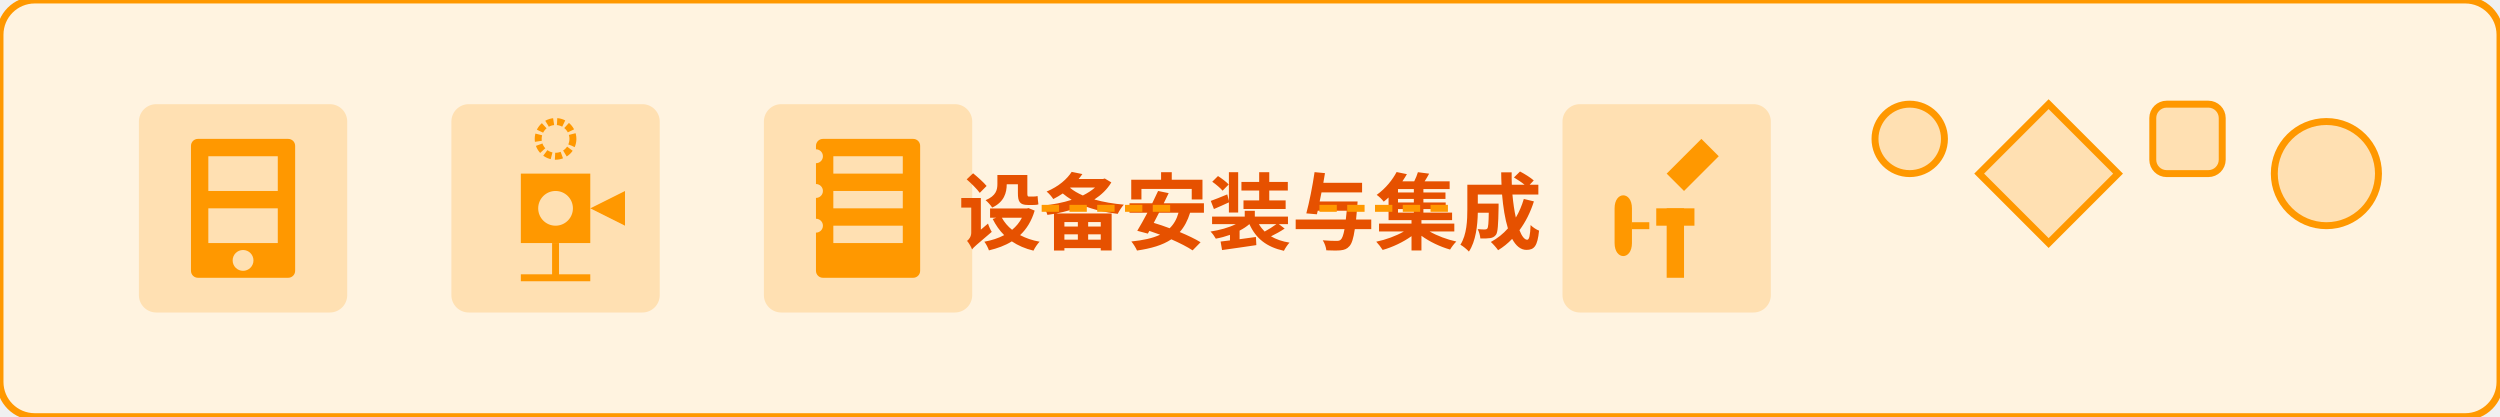
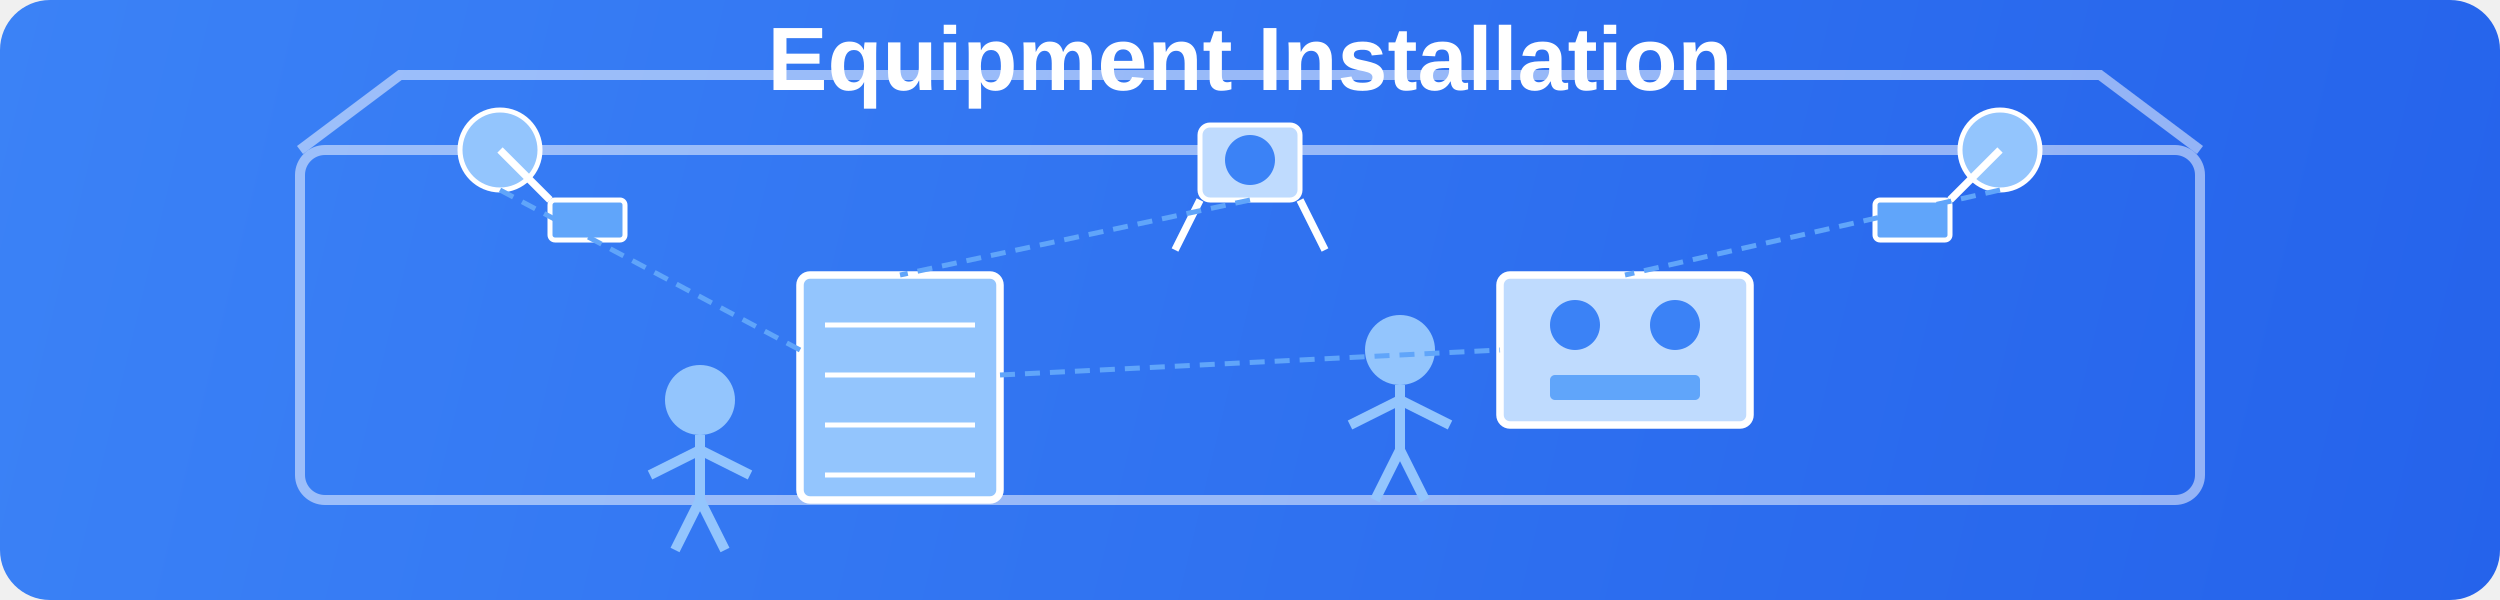
- <svg xmlns="http://www.w3.org/2000/svg" width="720" height="120" viewBox="0 0 720 120">
-   <rect width="720" height="120" rx="10" fill="#FFF3E0" stroke="#FF9800" stroke-width="2" />
-   <g transform="translate(40, 30)">
-     <rect x="0" y="0" width="60" height="60" rx="5" fill="#FFE0B2" />
-     <rect x="15" y="10" width="30" height="40" rx="2" fill="#FF9800" />
-     <rect x="20" y="15" width="20" height="10" fill="#FFE0B2" />
-     <rect x="20" y="30" width="20" height="10" fill="#FFE0B2" />
-     <circle cx="30" cy="45" r="3" fill="#FFE0B2" />
-   </g>
-   <g transform="translate(130, 30)">
-     <rect x="0" y="0" width="60" height="60" rx="5" fill="#FFE0B2" />
-     <path d="M20,20 L40,20 L40,40 L20,40 Z" fill="#FF9800" />
-     <path d="M40,30 L50,25 L50,35 L40,30 Z" fill="#FF9800" />
-     <rect x="25" y="25" width="10" height="10" rx="5" fill="#FFE0B2" />
-     <path d="M20,50 L40,50" stroke="#FF9800" stroke-width="2" />
-     <path d="M30,40 L30,50" stroke="#FF9800" stroke-width="2" />
-     <circle cx="30" cy="10" r="5" fill="none" stroke="#FF9800" stroke-width="2" stroke-dasharray="2,1" />
-   </g>
-   <g transform="translate(220, 30)">
-     <rect x="0" y="0" width="60" height="60" rx="5" fill="#FFE0B2" />
-     <rect x="15" y="10" width="30" height="40" rx="2" fill="#FF9800" />
-     <rect x="20" y="15" width="20" height="5" fill="#FFE0B2" />
-     <rect x="20" y="25" width="20" height="5" fill="#FFE0B2" />
-     <rect x="20" y="35" width="20" height="5" fill="#FFE0B2" />
-     <circle cx="15" cy="15" r="2" fill="#FFE0B2" />
-     <circle cx="15" cy="25" r="2" fill="#FFE0B2" />
-     <circle cx="15" cy="35" r="2" fill="#FFE0B2" />
-   </g>
-   <text x="360" y="70" font-family="Arial, sans-serif" font-size="24" font-weight="bold" text-anchor="middle" fill="#E65100">设备安装与集成</text>
-   <path d="M300,60 L340,60" stroke="#FF9800" stroke-width="2" stroke-dasharray="5,3" />
-   <path d="M380,60 L420,60" stroke="#FF9800" stroke-width="2" stroke-dasharray="5,3" />
-   <g transform="translate(450, 30)">
-     <rect x="0" y="0" width="60" height="60" rx="5" fill="#FFE0B2" />
-     <path d="M25,15 L35,25 L45,15 L40,10 L30,20 L20,10 Z" fill="#FF9800" />
-     <rect x="30" y="30" width="5" height="20" fill="#FF9800" />
-     <path d="M27,30 L38,30 L38,35 L27,35 Z" fill="#FF9800" />
-     <path d="M15,40 C15,45 20,45 20,40 L20,30 C20,25 15,25 15,30 Z" fill="#FF9800" />
-     <path d="M20,35 L25,35" stroke="#FF9800" stroke-width="2" />
-   </g>
-   <circle cx="550" cy="40" r="10" fill="#FFE0B2" stroke="#FF9800" stroke-width="2" />
-   <path d="M570,50 L590,70 L610,50 L590,30 Z" fill="#FFE0B2" stroke="#FF9800" stroke-width="2" />
-   <rect x="620" y="30" width="20" height="20" rx="4" fill="#FFE0B2" stroke="#FF9800" stroke-width="2" />
-   <circle cx="670" cy="50" r="15" fill="#FFE0B2" stroke="#FF9800" stroke-width="2" />
+ <svg xmlns="http://www.w3.org/2000/svg" width="500" height="120" viewBox="0 0 500 120" fill="none">
+   <rect width="500" height="120" rx="10" fill="url(#paint0_linear)" />
+   <rect x="60" y="30" width="380" height="70" rx="5" stroke="white" stroke-width="2" stroke-opacity="0.5" fill="none" />
+   <path d="M60 30L80 15H420L440 30" stroke="white" stroke-width="2" stroke-opacity="0.5" fill="none" />
+   <circle cx="100" cy="30" r="8" fill="#93C5FD" stroke="white" stroke-width="1" />
+   <path d="M100 30L110 40" stroke="white" stroke-width="1.5" />
+   <rect x="110" y="40" width="15" height="8" rx="1" fill="#60A5FA" stroke="white" stroke-width="1" />
+   <circle cx="400" cy="30" r="8" fill="#93C5FD" stroke="white" stroke-width="1" />
+   <path d="M400 30L390 40" stroke="white" stroke-width="1.5" />
+   <rect x="375" y="40" width="15" height="8" rx="1" fill="#60A5FA" stroke="white" stroke-width="1" />
+   <rect x="240" y="25" width="20" height="15" rx="2" fill="#BFDBFE" stroke="white" stroke-width="1" />
+   <circle cx="250" cy="32" r="5" fill="#3B82F6" />
+   <path d="M240 40L235 50" stroke="white" stroke-width="1.5" />
+   <path d="M260 40L265 50" stroke="white" stroke-width="1.5" />
+   <rect x="160" y="55" width="40" height="45" rx="2" fill="#93C5FD" stroke="white" stroke-width="1.5" />
+   <line x1="165" y1="65" x2="195" y2="65" stroke="white" stroke-width="1" />
+   <line x1="165" y1="75" x2="195" y2="75" stroke="white" stroke-width="1" />
+   <line x1="165" y1="85" x2="195" y2="85" stroke="white" stroke-width="1" />
+   <line x1="165" y1="95" x2="195" y2="95" stroke="white" stroke-width="1" />
+   <rect x="300" y="55" width="50" height="30" rx="2" fill="#BFDBFE" stroke="white" stroke-width="1.5" />
+   <circle cx="315" cy="65" r="5" fill="#3B82F6" />
+   <circle cx="335" cy="65" r="5" fill="#3B82F6" />
+   <rect x="310" y="75" width="30" height="5" rx="1" fill="#60A5FA" />
+   <circle cx="140" cy="80" r="7" fill="#93C5FD" />
+   <line x1="140" y1="87" x2="140" y2="100" stroke="#93C5FD" stroke-width="2" />
+   <line x1="140" y1="90" x2="130" y2="95" stroke="#93C5FD" stroke-width="2" />
+   <line x1="140" y1="90" x2="150" y2="95" stroke="#93C5FD" stroke-width="2" />
+   <line x1="140" y1="100" x2="135" y2="110" stroke="#93C5FD" stroke-width="2" />
+   <line x1="140" y1="100" x2="145" y2="110" stroke="#93C5FD" stroke-width="2" />
+   <circle cx="280" cy="70" r="7" fill="#93C5FD" />
+   <line x1="280" y1="77" x2="280" y2="90" stroke="#93C5FD" stroke-width="2" />
+   <line x1="280" y1="80" x2="270" y2="85" stroke="#93C5FD" stroke-width="2" />
+   <line x1="280" y1="80" x2="290" y2="85" stroke="#93C5FD" stroke-width="2" />
+   <line x1="280" y1="90" x2="275" y2="100" stroke="#93C5FD" stroke-width="2" />
+   <line x1="280" y1="90" x2="285" y2="100" stroke="#93C5FD" stroke-width="2" />
+   <path d="M100 38L160 70" stroke="#60A5FA" stroke-width="1" stroke-dasharray="3 2" />
+   <path d="M250 40L180 55" stroke="#60A5FA" stroke-width="1" stroke-dasharray="3 2" />
+   <path d="M400 38L325 55" stroke="#60A5FA" stroke-width="1" stroke-dasharray="3 2" />
+   <path d="M200 75L300 70" stroke="#60A5FA" stroke-width="1" stroke-dasharray="3 2" />
+   <text x="50%" y="18" font-family="Arial, sans-serif" font-size="18" font-weight="bold" text-anchor="middle" fill="white">Equipment Installation</text>
+   <defs>
+     <linearGradient id="paint0_linear" x1="0" y1="0" x2="500" y2="120" gradientUnits="userSpaceOnUse">
+       <stop stop-color="#3B82F6" />
+       <stop offset="1" stop-color="#2563EB" />
+     </linearGradient>
+   </defs>
</svg>
